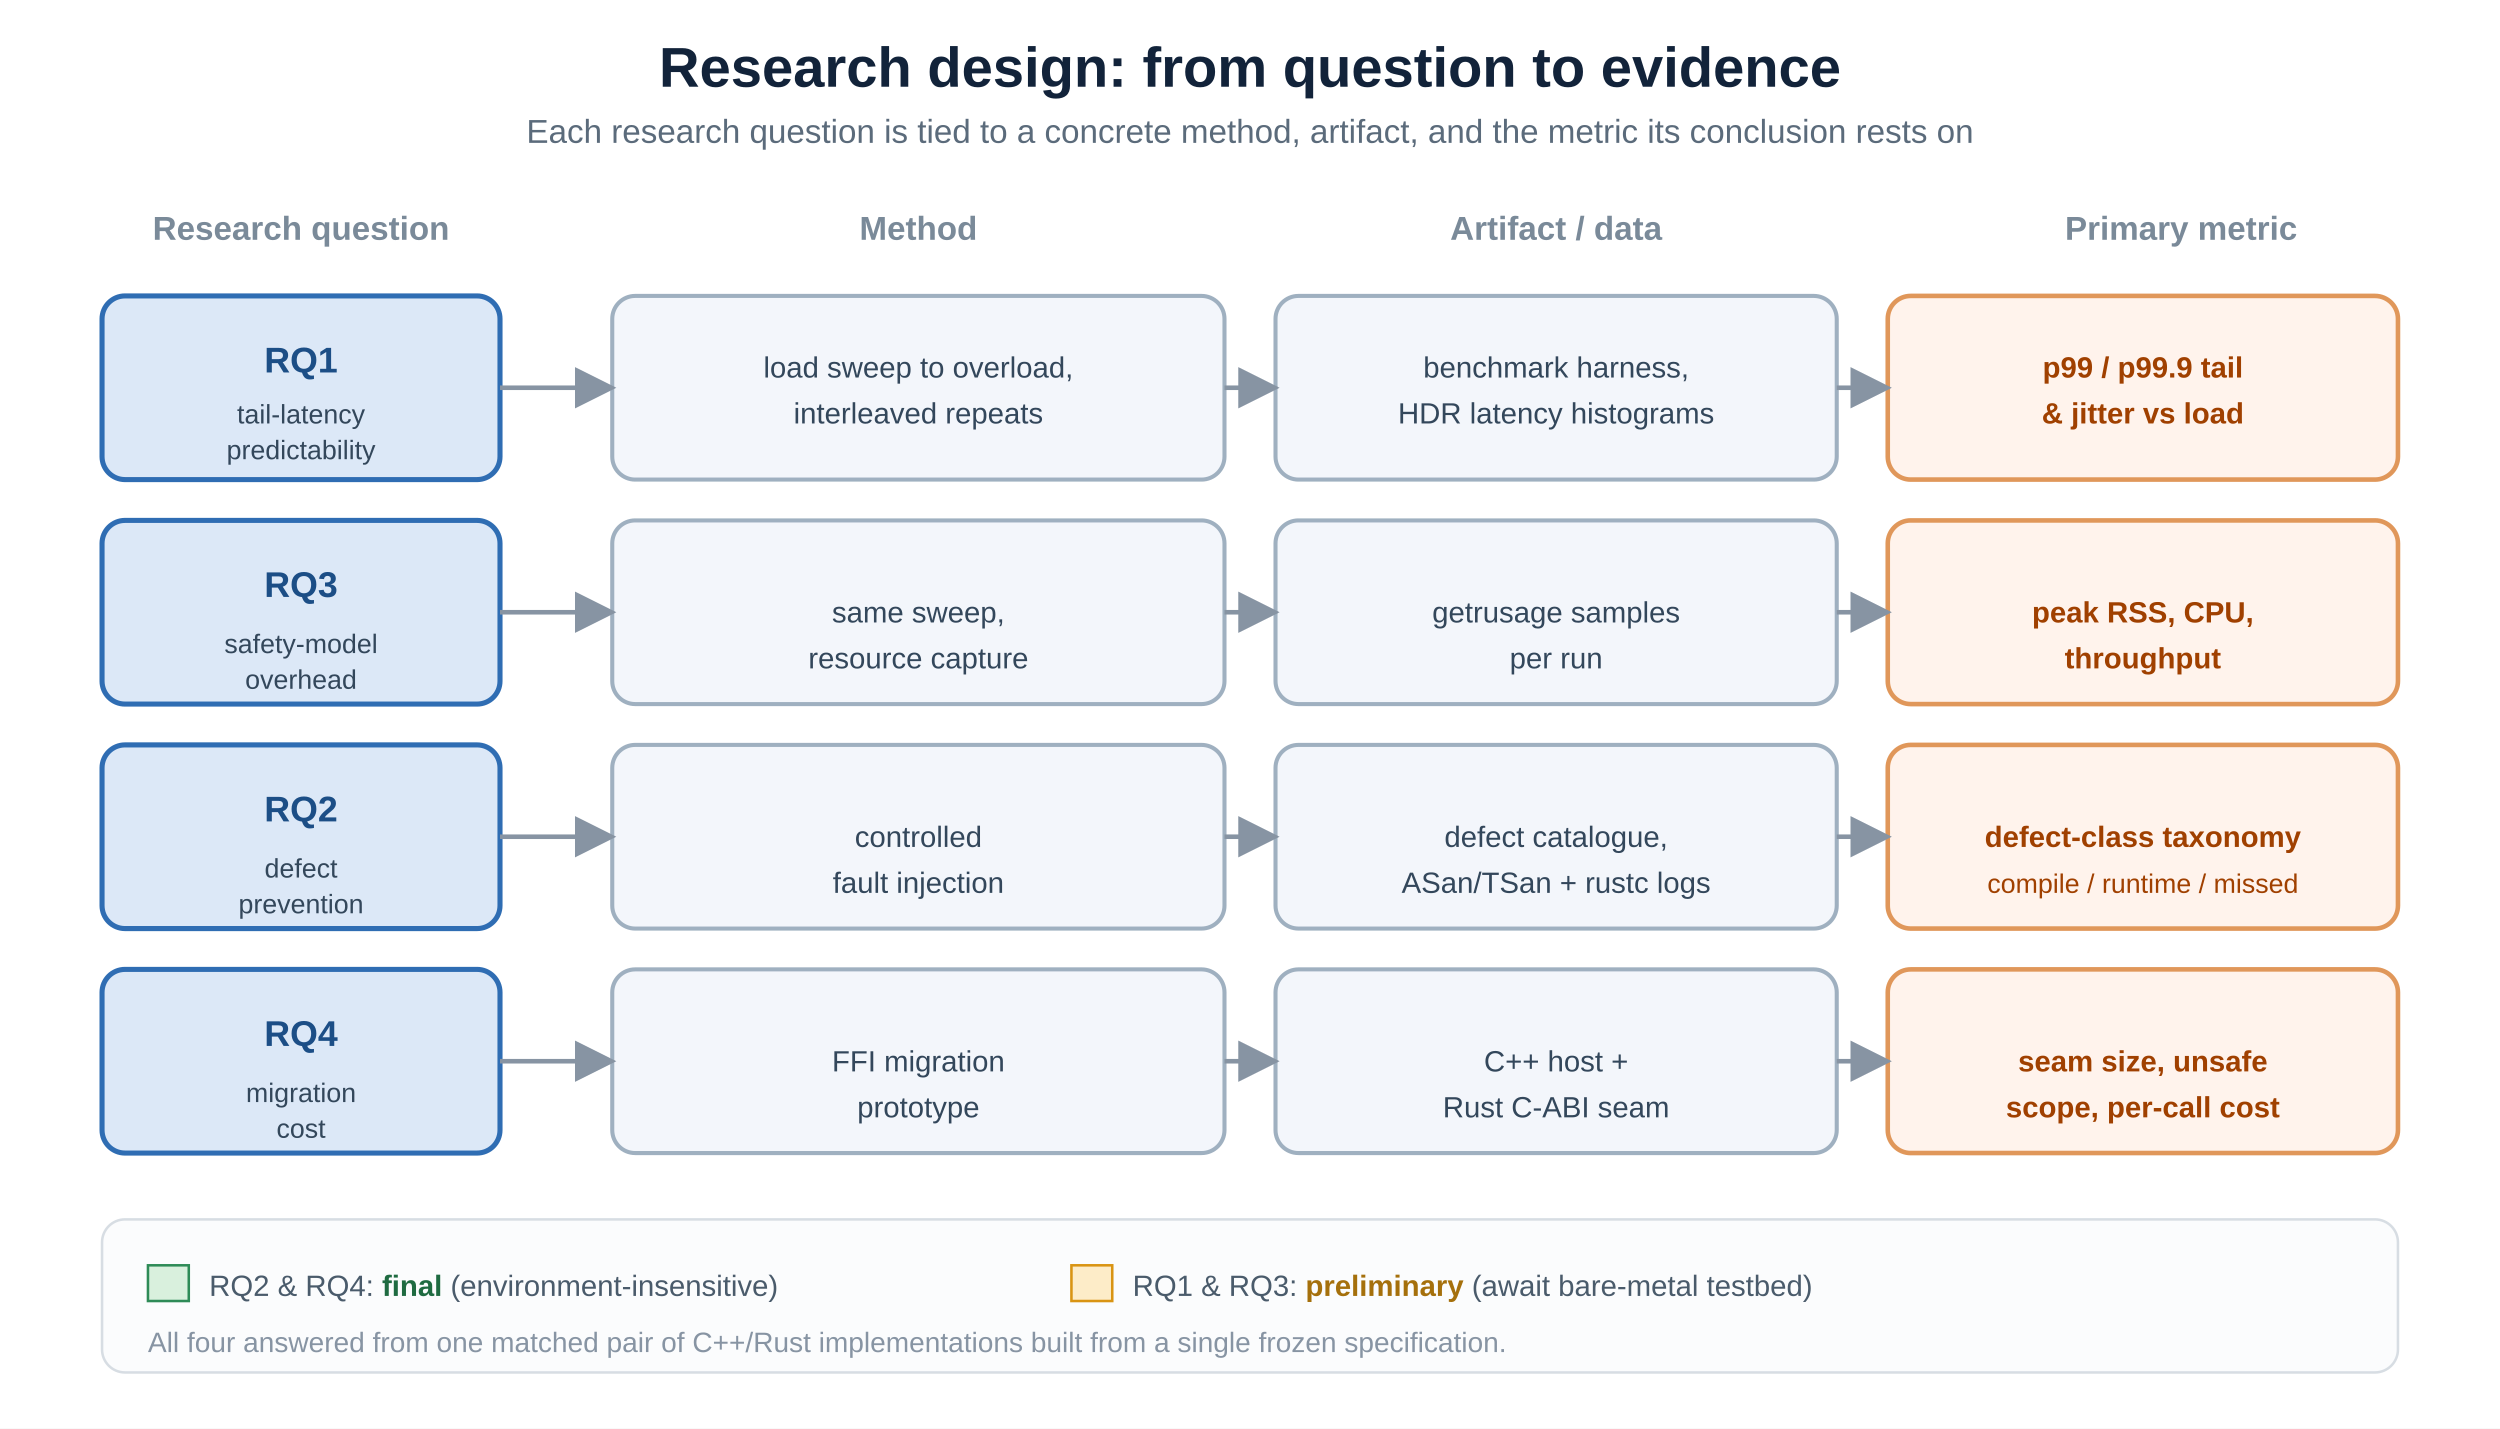
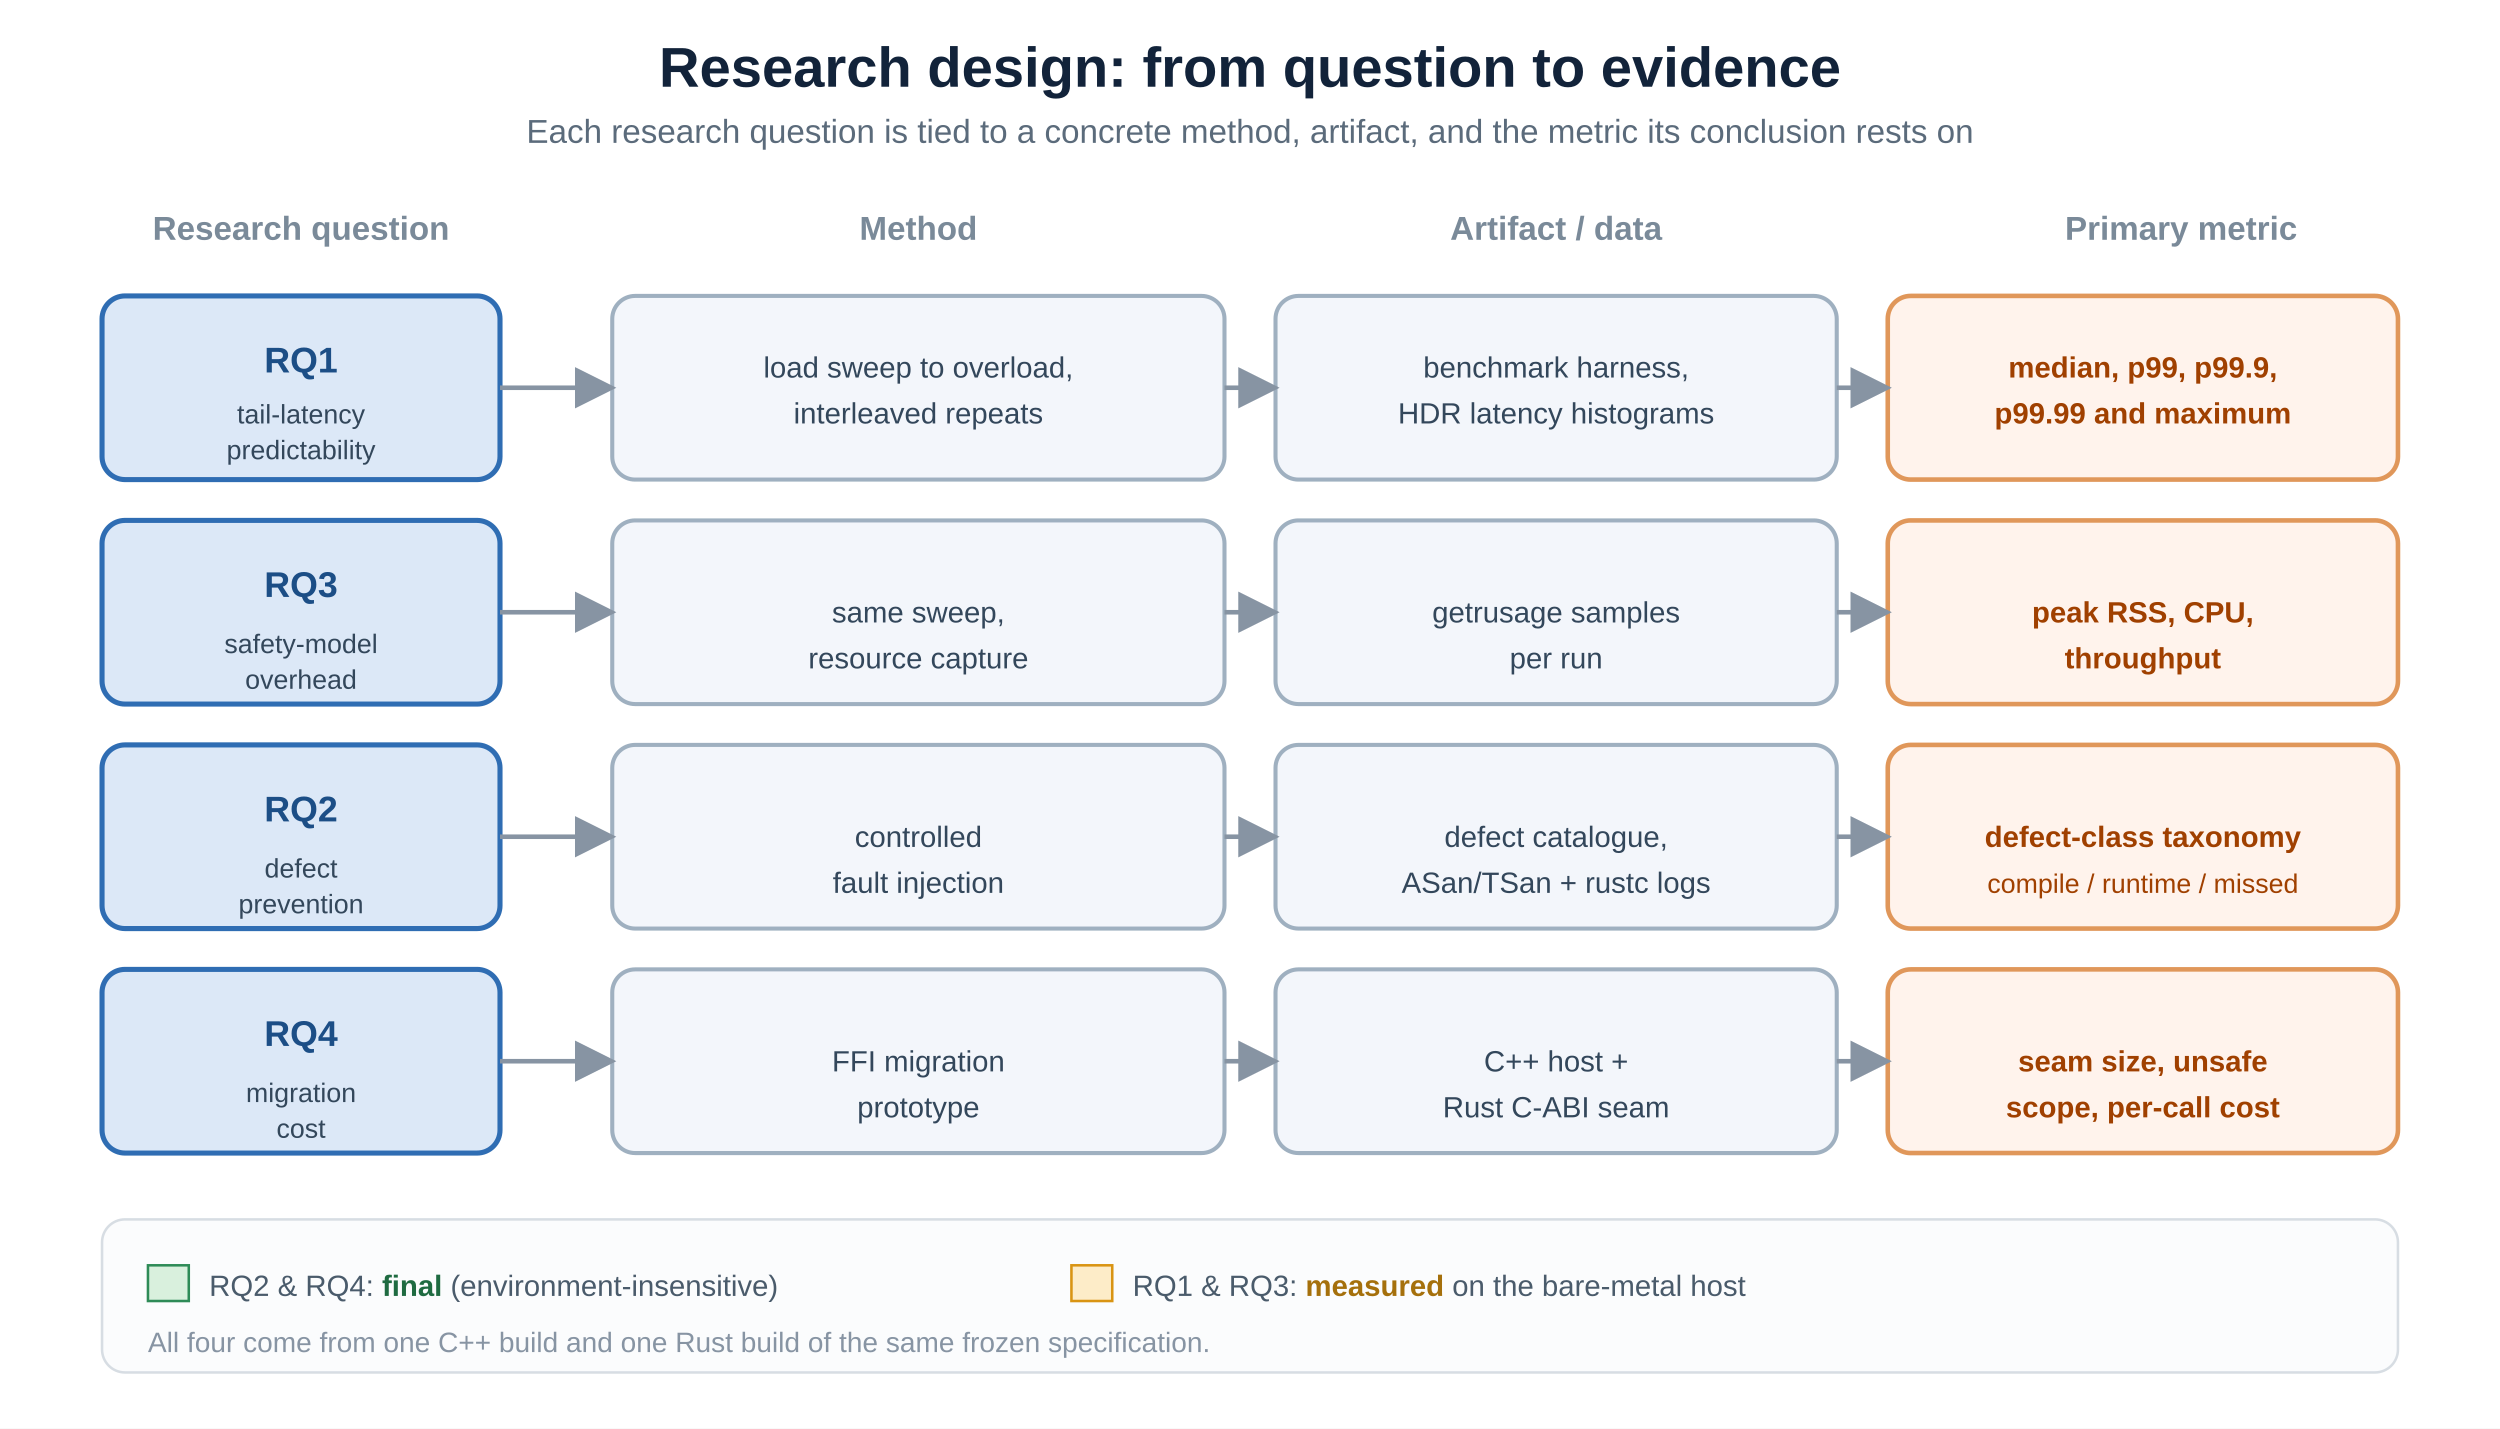
<svg xmlns="http://www.w3.org/2000/svg" viewBox="0 0 980 560" width="980" height="560" font-family="'Segoe UI','Helvetica Neue',Arial,sans-serif">
  <defs>
    <marker id="a" markerWidth="9" markerHeight="9" refX="7" refY="4.5" orient="auto">
      <path d="M0,0 L9,4.5 L0,9 z" fill="#8794a3" />
    </marker>
  </defs>
  <rect x="0" y="0" width="980" height="560" fill="#ffffff" />
  <text x="490" y="34" text-anchor="middle" font-size="22" font-weight="700" fill="#12233a">Research design: from question to evidence</text>
  <text x="490" y="56" text-anchor="middle" font-size="13" fill="#5b6b7b">Each research question is tied to a concrete method, artifact, and the metric its conclusion rests on</text>
  <text x="118" y="94" text-anchor="middle" font-size="13" font-weight="700" fill="#7a8a99">Research question</text>
  <text x="360" y="94" text-anchor="middle" font-size="13" font-weight="700" fill="#7a8a99">Method</text>
  <text x="610" y="94" text-anchor="middle" font-size="13" font-weight="700" fill="#7a8a99">Artifact / data</text>
  <text x="855" y="94" text-anchor="middle" font-size="13" font-weight="700" fill="#7a8a99">Primary metric</text>
  <g>
    <rect x="40" y="116" width="156" height="72" rx="9" fill="#dce8f7" stroke="#2f6db3" stroke-width="2" />
    <text x="118" y="146" text-anchor="middle" font-size="14" font-weight="700" fill="#1c4e86">RQ1</text>
    <text x="118" y="166" text-anchor="middle" font-size="10.5" fill="#33475b">tail-latency</text>
    <text x="118" y="180" text-anchor="middle" font-size="10.5" fill="#33475b">predictability</text>
    <rect x="240" y="116" width="240" height="72" rx="9" fill="#f3f6fb" stroke="#9fb0c0" stroke-width="1.6" />
    <text x="360" y="148" text-anchor="middle" font-size="11.5" fill="#33475b">load sweep to overload,</text>
    <text x="360" y="166" text-anchor="middle" font-size="11.5" fill="#33475b">interleaved repeats</text>
    <rect x="500" y="116" width="220" height="72" rx="9" fill="#f3f6fb" stroke="#9fb0c0" stroke-width="1.6" />
    <text x="610" y="148" text-anchor="middle" font-size="11.5" fill="#33475b">benchmark harness,</text>
    <text x="610" y="166" text-anchor="middle" font-size="11.5" fill="#33475b">HDR latency histograms</text>
    <rect x="740" y="116" width="200" height="72" rx="9" fill="#fff3ec" stroke="#e0975a" stroke-width="1.8" />
-     <text x="840" y="148" text-anchor="middle" font-size="11.5" font-weight="600" fill="#a04000">p99 / p99.9 tail</text>
-     <text x="840" y="166" text-anchor="middle" font-size="11.5" font-weight="600" fill="#a04000">&amp; jitter vs load</text>
+     <text x="840" y="148" text-anchor="middle" font-size="11.5" font-weight="600" fill="#a04000">median, p99, p99.9,</text>
+     <text x="840" y="166" text-anchor="middle" font-size="11.5" font-weight="600" fill="#a04000">p99.99 and maximum</text>
  </g>
  <g>
    <rect x="40" y="204" width="156" height="72" rx="9" fill="#dce8f7" stroke="#2f6db3" stroke-width="2" />
    <text x="118" y="234" text-anchor="middle" font-size="14" font-weight="700" fill="#1c4e86">RQ3</text>
    <text x="118" y="256" text-anchor="middle" font-size="10.5" fill="#33475b">safety-model</text>
    <text x="118" y="270" text-anchor="middle" font-size="10.5" fill="#33475b">overhead</text>
    <rect x="240" y="204" width="240" height="72" rx="9" fill="#f3f6fb" stroke="#9fb0c0" stroke-width="1.6" />
    <text x="360" y="244" text-anchor="middle" font-size="11.5" fill="#33475b">same sweep,</text>
    <text x="360" y="262" text-anchor="middle" font-size="11.5" fill="#33475b">resource capture</text>
    <rect x="500" y="204" width="220" height="72" rx="9" fill="#f3f6fb" stroke="#9fb0c0" stroke-width="1.6" />
    <text x="610" y="244" text-anchor="middle" font-size="11.5" fill="#33475b">getrusage samples</text>
    <text x="610" y="262" text-anchor="middle" font-size="11.5" fill="#33475b">per run</text>
    <rect x="740" y="204" width="200" height="72" rx="9" fill="#fff3ec" stroke="#e0975a" stroke-width="1.8" />
    <text x="840" y="244" text-anchor="middle" font-size="11.5" font-weight="600" fill="#a04000">peak RSS, CPU,</text>
    <text x="840" y="262" text-anchor="middle" font-size="11.5" font-weight="600" fill="#a04000">throughput</text>
  </g>
  <g>
    <rect x="40" y="292" width="156" height="72" rx="9" fill="#dce8f7" stroke="#2f6db3" stroke-width="2" />
    <text x="118" y="322" text-anchor="middle" font-size="14" font-weight="700" fill="#1c4e86">RQ2</text>
    <text x="118" y="344" text-anchor="middle" font-size="10.5" fill="#33475b">defect</text>
    <text x="118" y="358" text-anchor="middle" font-size="10.5" fill="#33475b">prevention</text>
    <rect x="240" y="292" width="240" height="72" rx="9" fill="#f3f6fb" stroke="#9fb0c0" stroke-width="1.6" />
    <text x="360" y="332" text-anchor="middle" font-size="11.5" fill="#33475b">controlled</text>
    <text x="360" y="350" text-anchor="middle" font-size="11.5" fill="#33475b">fault injection</text>
    <rect x="500" y="292" width="220" height="72" rx="9" fill="#f3f6fb" stroke="#9fb0c0" stroke-width="1.6" />
    <text x="610" y="332" text-anchor="middle" font-size="11.5" fill="#33475b">defect catalogue,</text>
    <text x="610" y="350" text-anchor="middle" font-size="11.5" fill="#33475b">ASan/TSan + rustc logs</text>
    <rect x="740" y="292" width="200" height="72" rx="9" fill="#fff3ec" stroke="#e0975a" stroke-width="1.8" />
    <text x="840" y="332" text-anchor="middle" font-size="11.5" font-weight="600" fill="#a04000">defect-class taxonomy</text>
    <text x="840" y="350" text-anchor="middle" font-size="10.5" fill="#a04000">compile / runtime / missed</text>
  </g>
  <g>
    <rect x="40" y="380" width="156" height="72" rx="9" fill="#dce8f7" stroke="#2f6db3" stroke-width="2" />
    <text x="118" y="410" text-anchor="middle" font-size="14" font-weight="700" fill="#1c4e86">RQ4</text>
    <text x="118" y="432" text-anchor="middle" font-size="10.5" fill="#33475b">migration</text>
    <text x="118" y="446" text-anchor="middle" font-size="10.5" fill="#33475b">cost</text>
    <rect x="240" y="380" width="240" height="72" rx="9" fill="#f3f6fb" stroke="#9fb0c0" stroke-width="1.6" />
    <text x="360" y="420" text-anchor="middle" font-size="11.5" fill="#33475b">FFI migration</text>
    <text x="360" y="438" text-anchor="middle" font-size="11.5" fill="#33475b">prototype</text>
    <rect x="500" y="380" width="220" height="72" rx="9" fill="#f3f6fb" stroke="#9fb0c0" stroke-width="1.6" />
    <text x="610" y="420" text-anchor="middle" font-size="11.5" fill="#33475b">C++ host +</text>
    <text x="610" y="438" text-anchor="middle" font-size="11.5" fill="#33475b">Rust C-ABI seam</text>
    <rect x="740" y="380" width="200" height="72" rx="9" fill="#fff3ec" stroke="#e0975a" stroke-width="1.8" />
    <text x="840" y="420" text-anchor="middle" font-size="11.5" font-weight="600" fill="#a04000">seam size, unsafe</text>
    <text x="840" y="438" text-anchor="middle" font-size="11.5" font-weight="600" fill="#a04000">scope, per-call cost</text>
  </g>
  <g stroke="#8794a3" stroke-width="1.8">
    <line x1="196" y1="152" x2="238" y2="152" marker-end="url(#a)" />
    <line x1="480" y1="152" x2="498" y2="152" marker-end="url(#a)" />
    <line x1="720" y1="152" x2="738" y2="152" marker-end="url(#a)" />
    <line x1="196" y1="240" x2="238" y2="240" marker-end="url(#a)" />
    <line x1="480" y1="240" x2="498" y2="240" marker-end="url(#a)" />
    <line x1="720" y1="240" x2="738" y2="240" marker-end="url(#a)" />
    <line x1="196" y1="328" x2="238" y2="328" marker-end="url(#a)" />
    <line x1="480" y1="328" x2="498" y2="328" marker-end="url(#a)" />
    <line x1="720" y1="328" x2="738" y2="328" marker-end="url(#a)" />
    <line x1="196" y1="416" x2="238" y2="416" marker-end="url(#a)" />
    <line x1="480" y1="416" x2="498" y2="416" marker-end="url(#a)" />
    <line x1="720" y1="416" x2="738" y2="416" marker-end="url(#a)" />
  </g>
  <rect x="40" y="478" width="900" height="60" rx="9" fill="#fbfcfd" stroke="#d7dde3" />
  <rect x="58" y="496" width="16" height="14" fill="#d9f0dd" stroke="#2e8b57" />
  <text x="82" y="508" font-size="11.5" fill="#4a5b6b">RQ2 &amp; RQ4: <tspan font-weight="700" fill="#1f6b41">final</tspan> (environment-insensitive)</text>
  <rect x="420" y="496" width="16" height="14" fill="#fdecc8" stroke="#d99413" />
-   <text x="444" y="508" font-size="11.5" fill="#4a5b6b">RQ1 &amp; RQ3: <tspan font-weight="700" fill="#a5700c">preliminary</tspan> (await bare-metal testbed)</text>
-   <text x="58" y="530" font-size="11" fill="#8794a3">All four answered from one matched pair of C++/Rust implementations built from a single frozen specification.</text>
+   <text x="444" y="508" font-size="11.5" fill="#4a5b6b">RQ1 &amp; RQ3: <tspan font-weight="700" fill="#a5700c">measured</tspan> on the bare-metal host</text>
+   <text x="58" y="530" font-size="11" fill="#8794a3">All four come from one C++ build and one Rust build of the same frozen specification.</text>
</svg>
